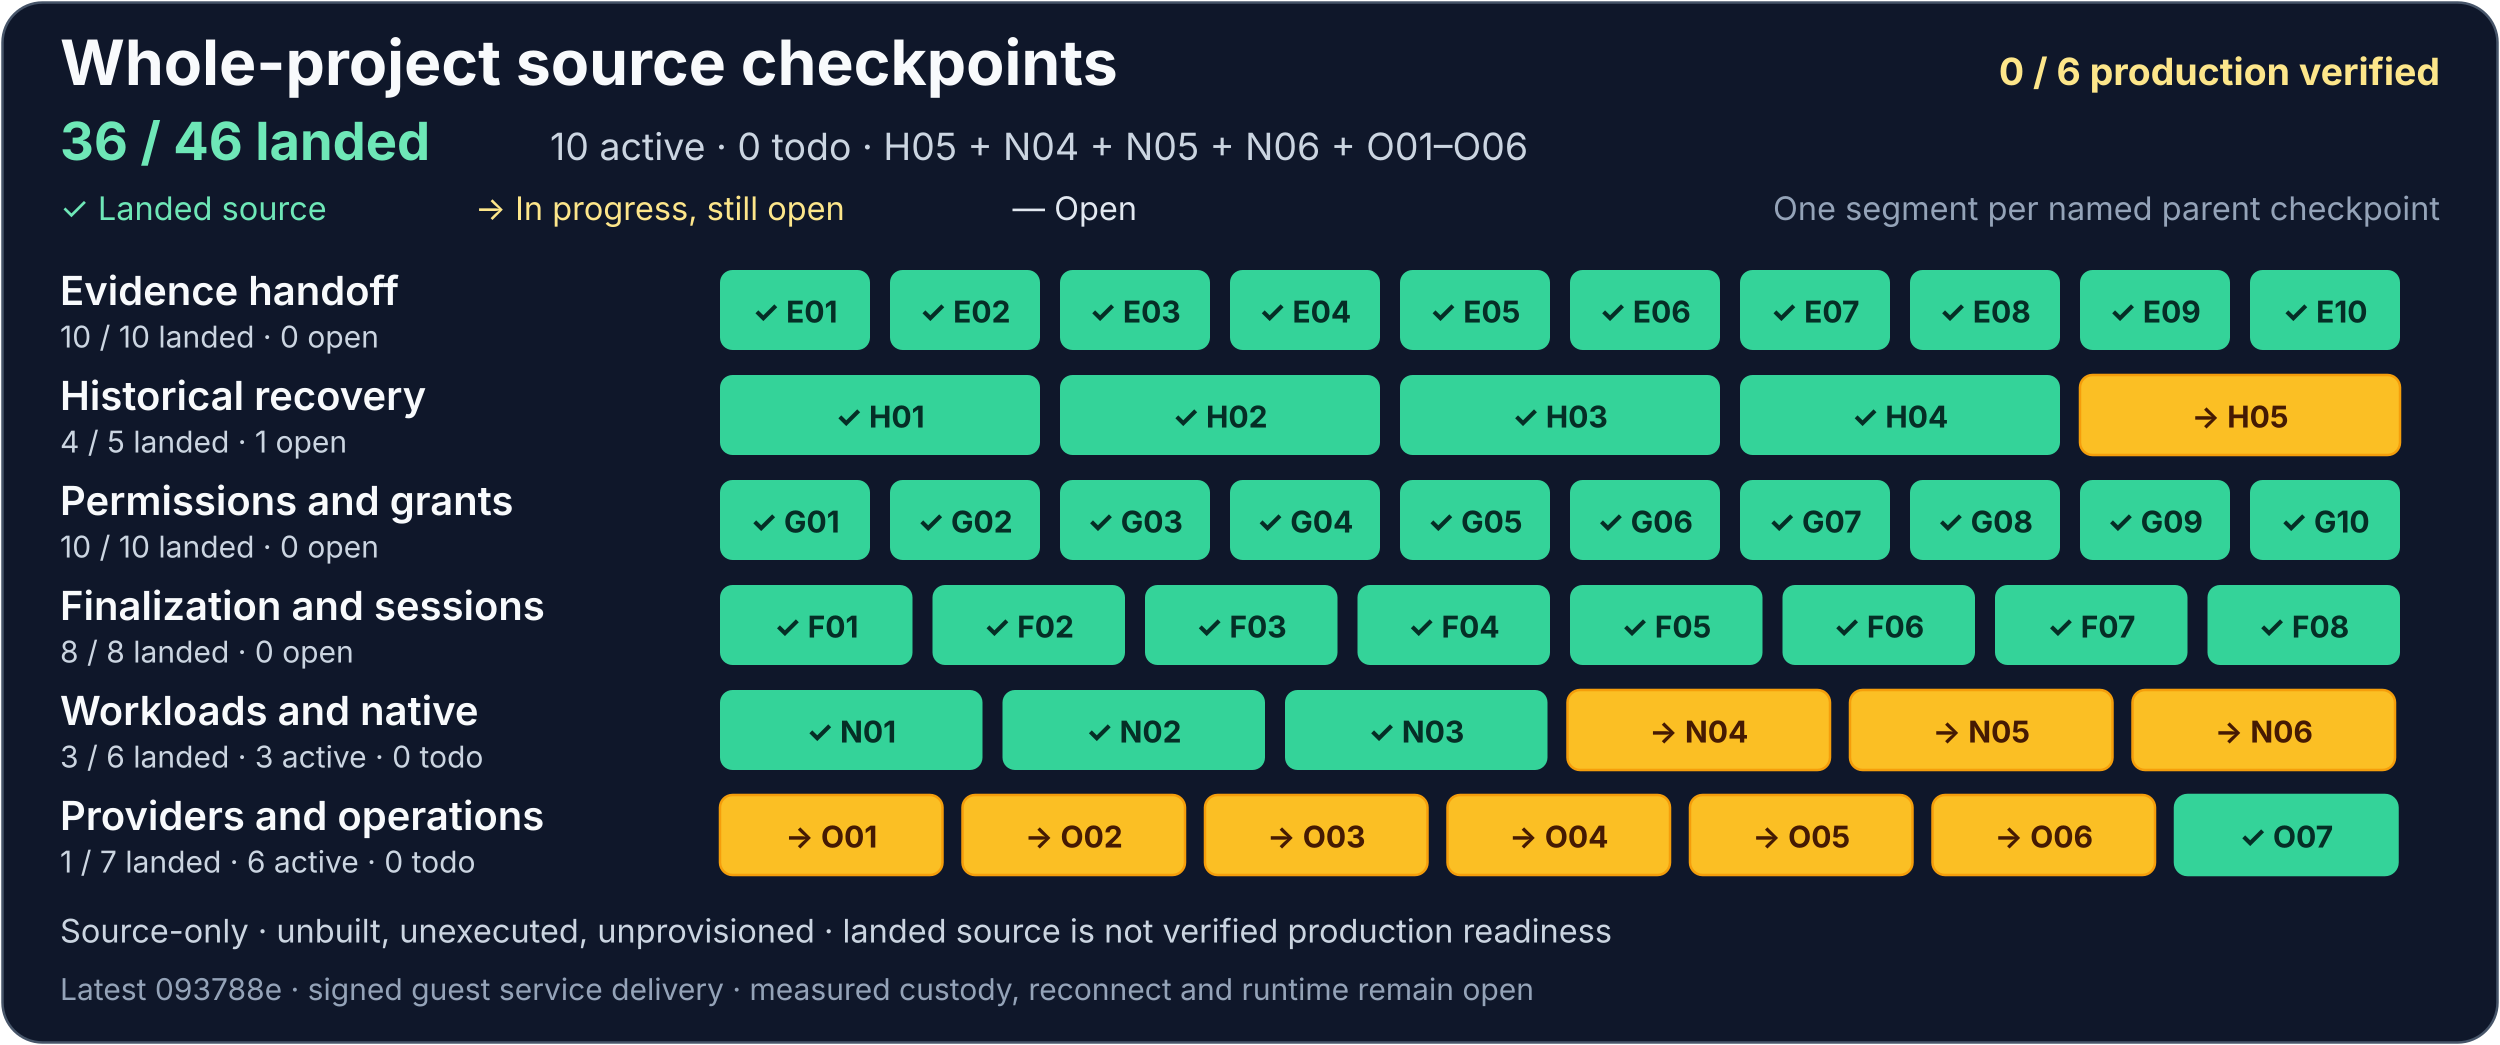
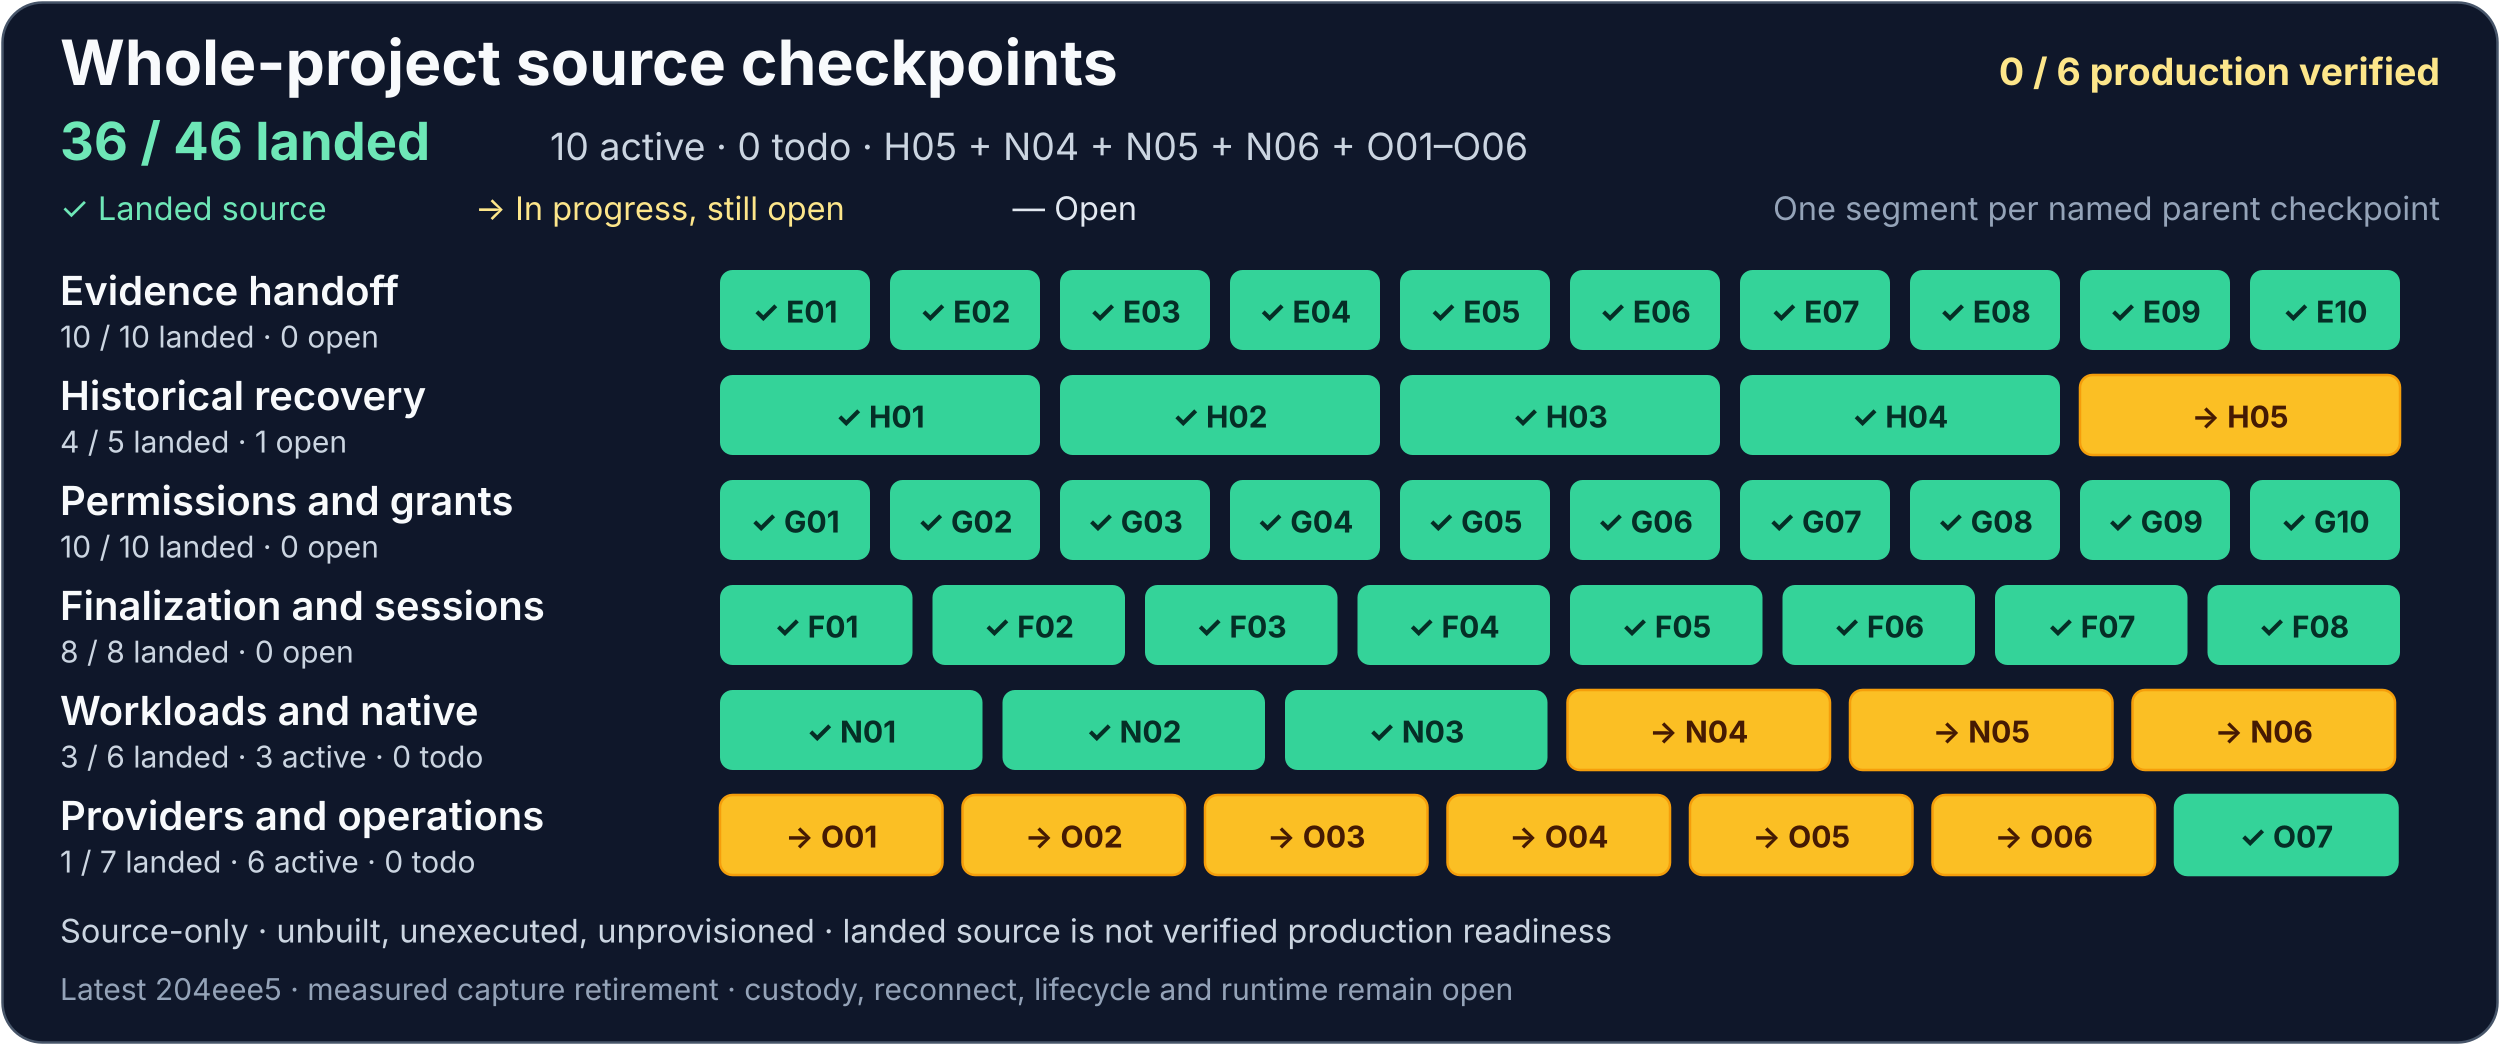
<svg xmlns="http://www.w3.org/2000/svg" width="1000" height="418" viewBox="0 0 1000 418" role="img" aria-labelledby="project-title project-description">
  <rect x="1" y="1" width="998" height="416" rx="16" fill="#0f172a" stroke="#475569" />
  <g font-family="system-ui, -apple-system, Segoe UI, sans-serif">
    <text x="24" y="34" fill="#f8fafc" font-size="25" font-weight="700">Whole-project source checkpoints</text>
    <text x="976" y="34" text-anchor="end" fill="#fde68a" font-size="15" font-weight="700">0 / 6 production verified</text>
    <text x="24" y="64" fill="#6ee7b7" font-size="21" font-weight="700">36 / 46 landed</text>
    <text x="220" y="64" fill="#cbd5e1" font-size="15">10 active · 0 todo · H05 + N04 + N05 + N06 + O01–O06</text>
    <text x="24" y="88" fill="#6ee7b7" font-size="13">✓ Landed source</text>
    <text x="190" y="88" fill="#fde68a" font-size="13">→ In progress, still open</text>
    <text x="405" y="88" fill="#e2e8f0" font-size="13">— Open</text>
    <text x="976" y="88" text-anchor="end" fill="#94a3b8" font-size="13">One segment per named parent checkpoint</text>
    <g aria-label="Evidence handoff: 10 of 10 landed, zero open">
      <text x="24" y="122" fill="#f8fafc" font-size="16" font-weight="600">Evidence handoff</text>
      <text x="24" y="139" fill="#cbd5e1" font-size="12">10 / 10 landed · 0 open</text>
      <g fill="#34d399">
        <rect x="288" y="108" width="60" height="32" rx="5" />
        <rect x="356" y="108" width="60" height="32" rx="5" />
        <rect x="424" y="108" width="60" height="32" rx="5" />
        <rect x="492" y="108" width="60" height="32" rx="5" />
        <rect x="560" y="108" width="60" height="32" rx="5" />
        <rect x="628" y="108" width="60" height="32" rx="5" />
        <rect x="696" y="108" width="60" height="32" rx="5" />
        <rect x="764" y="108" width="60" height="32" rx="5" />
        <rect x="832" y="108" width="60" height="32" rx="5" />
        <rect x="900" y="108" width="60" height="32" rx="5" />
      </g>
      <g fill="#052e26" font-size="12" font-weight="700" text-anchor="middle">
        <text x="318" y="129">✓ E01</text>
        <text x="386" y="129">✓ E02</text>
        <text x="454" y="129">✓ E03</text>
        <text x="522" y="129">✓ E04</text>
        <text x="590" y="129">✓ E05</text>
        <text x="658" y="129">✓ E06</text>
        <text x="726" y="129">✓ E07</text>
        <text x="794" y="129">✓ E08</text>
        <text x="862" y="129">✓ E09</text>
        <text x="930" y="129">✓ E10</text>
      </g>
    </g>
    <g aria-label="Historical recovery: 4 of 5 landed, one open">
      <text x="24" y="164" fill="#f8fafc" font-size="16" font-weight="600">Historical recovery</text>
      <text x="24" y="181" fill="#cbd5e1" font-size="12">4 / 5 landed · 1 open</text>
      <g fill="#34d399">
        <rect x="288" y="150" width="128" height="32" rx="5" />
        <rect x="424" y="150" width="128" height="32" rx="5" />
        <rect x="560" y="150" width="128" height="32" rx="5" />
        <rect x="696" y="150" width="128" height="32" rx="5" />
      </g>
      <a href="https://github.com/AndrewMohawk/serverware/commit/8af9c50398304ee69f9c3af85b1f4a52e4f2f6c0">
        <rect x="832" y="150" width="128" height="32" rx="5" fill="#fbbf24" stroke="#f59e0b" />
      </a>
      <g fill="#052e26" font-size="12" font-weight="700" text-anchor="middle">
        <text x="352" y="171">✓ H01</text>
        <text x="488" y="171">✓ H02</text>
        <text x="624" y="171">✓ H03</text>
        <text x="760" y="171">✓ H04</text>
        <text x="896" y="171" fill="#451a03">→ H05</text>
      </g>
    </g>
    <g aria-label="Permissions and grants: 10 of 10 landed, zero open">
      <text x="24" y="206" fill="#f8fafc" font-size="16" font-weight="600">Permissions and grants</text>
      <text x="24" y="223" fill="#cbd5e1" font-size="12">10 / 10 landed · 0 open</text>
      <g fill="#34d399">
        <rect x="288" y="192" width="60" height="32" rx="5" />
        <rect x="356" y="192" width="60" height="32" rx="5" />
        <rect x="424" y="192" width="60" height="32" rx="5" />
        <rect x="492" y="192" width="60" height="32" rx="5" />
        <rect x="560" y="192" width="60" height="32" rx="5" />
        <rect x="628" y="192" width="60" height="32" rx="5" />
        <rect x="696" y="192" width="60" height="32" rx="5" />
        <rect x="764" y="192" width="60" height="32" rx="5" />
        <rect x="832" y="192" width="60" height="32" rx="5" />
        <rect x="900" y="192" width="60" height="32" rx="5" />
      </g>
      <g fill="#052e26" font-size="12" font-weight="700" text-anchor="middle">
        <text x="318" y="213">✓ G01</text>
        <text x="386" y="213">✓ G02</text>
        <text x="454" y="213">✓ G03</text>
        <text x="522" y="213">✓ G04</text>
        <text x="590" y="213">✓ G05</text>
        <text x="658" y="213">✓ G06</text>
        <text x="726" y="213">✓ G07</text>
        <text x="794" y="213">✓ G08</text>
        <text x="862" y="213">✓ G09</text>
        <text x="930" y="213">✓ G10</text>
      </g>
    </g>
    <g aria-label="Finalization and sessions: 8 of 8 landed, zero open">
      <text x="24" y="248" fill="#f8fafc" font-size="16" font-weight="600">Finalization and sessions</text>
      <text x="24" y="265" fill="#cbd5e1" font-size="12">8 / 8 landed · 0 open</text>
      <g fill="#34d399">
        <rect x="288" y="234" width="77" height="32" rx="5" />
        <rect x="373" y="234" width="77" height="32" rx="5" />
        <rect x="458" y="234" width="77" height="32" rx="5" />
        <rect x="543" y="234" width="77" height="32" rx="5" />
        <rect x="628" y="234" width="77" height="32" rx="5" />
        <rect x="713" y="234" width="77" height="32" rx="5" />
        <rect x="798" y="234" width="77" height="32" rx="5" />
      </g>
      <rect x="883" y="234" width="77" height="32" rx="5" fill="#34d399" />
      <g fill="#052e26" font-size="12" font-weight="700" text-anchor="middle">
        <text x="326.5" y="255">✓ F01</text>
        <text x="411.5" y="255">✓ F02</text>
        <text x="496.5" y="255">✓ F03</text>
        <text x="581.5" y="255">✓ F04</text>
        <text x="666.5" y="255">✓ F05</text>
        <text x="751.5" y="255">✓ F06</text>
        <text x="836.5" y="255">✓ F07</text>
        <text x="921.5" y="255">✓ F08</text>
      </g>
    </g>
    <g aria-label="Workloads and native: 3 of 6 landed, three active and zero todo">
      <text x="24" y="290" fill="#f8fafc" font-size="16" font-weight="600">Workloads and native</text>
      <text x="24" y="307" fill="#cbd5e1" font-size="12">3 / 6 landed · 3 active · 0 todo</text>
      <g fill="#34d399">
        <rect x="288" y="276" width="105" height="32" rx="5" />
        <rect x="401" y="276" width="105" height="32" rx="5" />
        <rect x="514" y="276" width="105" height="32" rx="5" />
      </g>
      <g fill="#334155" stroke="#94a3b8">
        <a href="https://github.com/AndrewMohawk/serverware/commit/e1dc72bdaadca4bbbfcf83108d63305b61ec2f88">
          <rect x="627" y="276" width="105" height="32" rx="5" fill="#fbbf24" stroke="#f59e0b" />
        </a>
        <a href="https://github.com/AndrewMohawk/serverware/commit/e1dc72bdaadca4bbbfcf83108d63305b61ec2f88">
          <rect x="740" y="276" width="105" height="32" rx="5" fill="#fbbf24" stroke="#f59e0b" />
        </a>
-         <a href="https://github.com/AndrewMohawk/serverware/commit/093788e03e21e69575820de194700172c72ef011">
+         <a href="https://github.com/AndrewMohawk/serverware/commit/204eee52ad2fe143caab3077e3ff07a6cd976b8a">
          <rect x="853" y="276" width="105" height="32" rx="5" fill="#fbbf24" stroke="#f59e0b" />
        </a>
      </g>
      <g font-size="12" font-weight="700" text-anchor="middle">
        <text x="340.5" y="297" fill="#052e26">✓ N01</text>
        <text x="453.5" y="297" fill="#052e26">✓ N02</text>
        <text x="566.5" y="297" fill="#052e26">✓ N03</text>
        <text x="679.5" y="297" fill="#451a03">→ N04</text>
        <text x="792.5" y="297" fill="#451a03">→ N05</text>
        <text x="905.5" y="297" fill="#451a03">→ N06</text>
      </g>
    </g>
    <g aria-label="Providers and operations: one of 7 landed, six active and zero todo">
      <text x="24" y="332" fill="#f8fafc" font-size="16" font-weight="600">Providers and operations</text>
      <text x="24" y="349" fill="#cbd5e1" font-size="12">1 / 7 landed · 6 active · 0 todo</text>
      <g fill="#334155" stroke="#94a3b8">
-         <a href="https://github.com/AndrewMohawk/serverware/commit/eca43df7d5d1abaa5356ac5ad8acb92a349c4af1">
+         <a href="https://github.com/AndrewMohawk/serverware/commit/204eee52ad2fe143caab3077e3ff07a6cd976b8a">
          <rect x="288" y="318" width="89" height="32" rx="5" fill="#fbbf24" stroke="#f59e0b" />
        </a>
-         <a href="https://github.com/AndrewMohawk/serverware/commit/6110be1ce290e87f071c43b139b034a0a67a3390">
+         <a href="https://github.com/AndrewMohawk/serverware/commit/204eee52ad2fe143caab3077e3ff07a6cd976b8a">
          <rect x="385" y="318" width="89" height="32" rx="5" fill="#fbbf24" stroke="#f59e0b" />
        </a>
        <a href="https://github.com/AndrewMohawk/serverware/commit/af90afda7cfdfaeaaae26d8e72b33738b6fba039">
          <rect x="482" y="318" width="89" height="32" rx="5" fill="#fbbf24" stroke="#f59e0b" />
        </a>
-         <a href="https://github.com/AndrewMohawk/serverware/commit/eca43df7d5d1abaa5356ac5ad8acb92a349c4af1">
+         <a href="https://github.com/AndrewMohawk/serverware/commit/204eee52ad2fe143caab3077e3ff07a6cd976b8a">
          <rect x="579" y="318" width="89" height="32" rx="5" fill="#fbbf24" stroke="#f59e0b" />
        </a>
        <a href="https://github.com/AndrewMohawk/serverware/commit/ed2b18fa8c3b5b21a994a4494dce8d3fee066bb5">
          <rect x="676" y="318" width="89" height="32" rx="5" fill="#fbbf24" stroke="#f59e0b" />
        </a>
        <a href="https://github.com/AndrewMohawk/serverware/commit/2ae9505c40c2af88bb7b376c7b47d79fa98d20e8">
          <rect x="773" y="318" width="89" height="32" rx="5" fill="#fbbf24" stroke="#f59e0b" />
        </a>
        <a href="https://github.com/AndrewMohawk/serverware/commit/7cd671059560973739792fe0d2b308b0e6fd6c66">
          <rect x="870" y="318" width="89" height="32" rx="5" fill="#34d399" stroke="#34d399" />
        </a>
      </g>
      <g fill="#e2e8f0" font-size="12" font-weight="700" text-anchor="middle">
        <text x="332.5" y="339" fill="#451a03">→ O01</text>
        <text x="429.5" y="339" fill="#451a03">→ O02</text>
        <text x="526.5" y="339" fill="#451a03">→ O03</text>
        <text x="623.5" y="339" fill="#451a03">→ O04</text>
        <text x="720.5" y="339" fill="#451a03">→ O05</text>
        <text x="817.5" y="339" fill="#451a03">→ O06</text>
        <text x="914.5" y="339" fill="#052e26">✓ O07</text>
      </g>
    </g>
    <text x="24" y="377" fill="#cbd5e1" font-size="13">Source-only · unbuilt, unexecuted, unprovisioned · landed source is not verified production readiness</text>
-     <text x="24" y="400" fill="#94a3b8" font-size="12">Latest 093788e · signed guest service delivery · measured custody, reconnect and runtime remain open</text>
+     <text x="24" y="400" fill="#94a3b8" font-size="12">Latest 204eee5 · measured capture retirement · custody, reconnect, lifecycle and runtime remain open</text>
  </g>
</svg>
